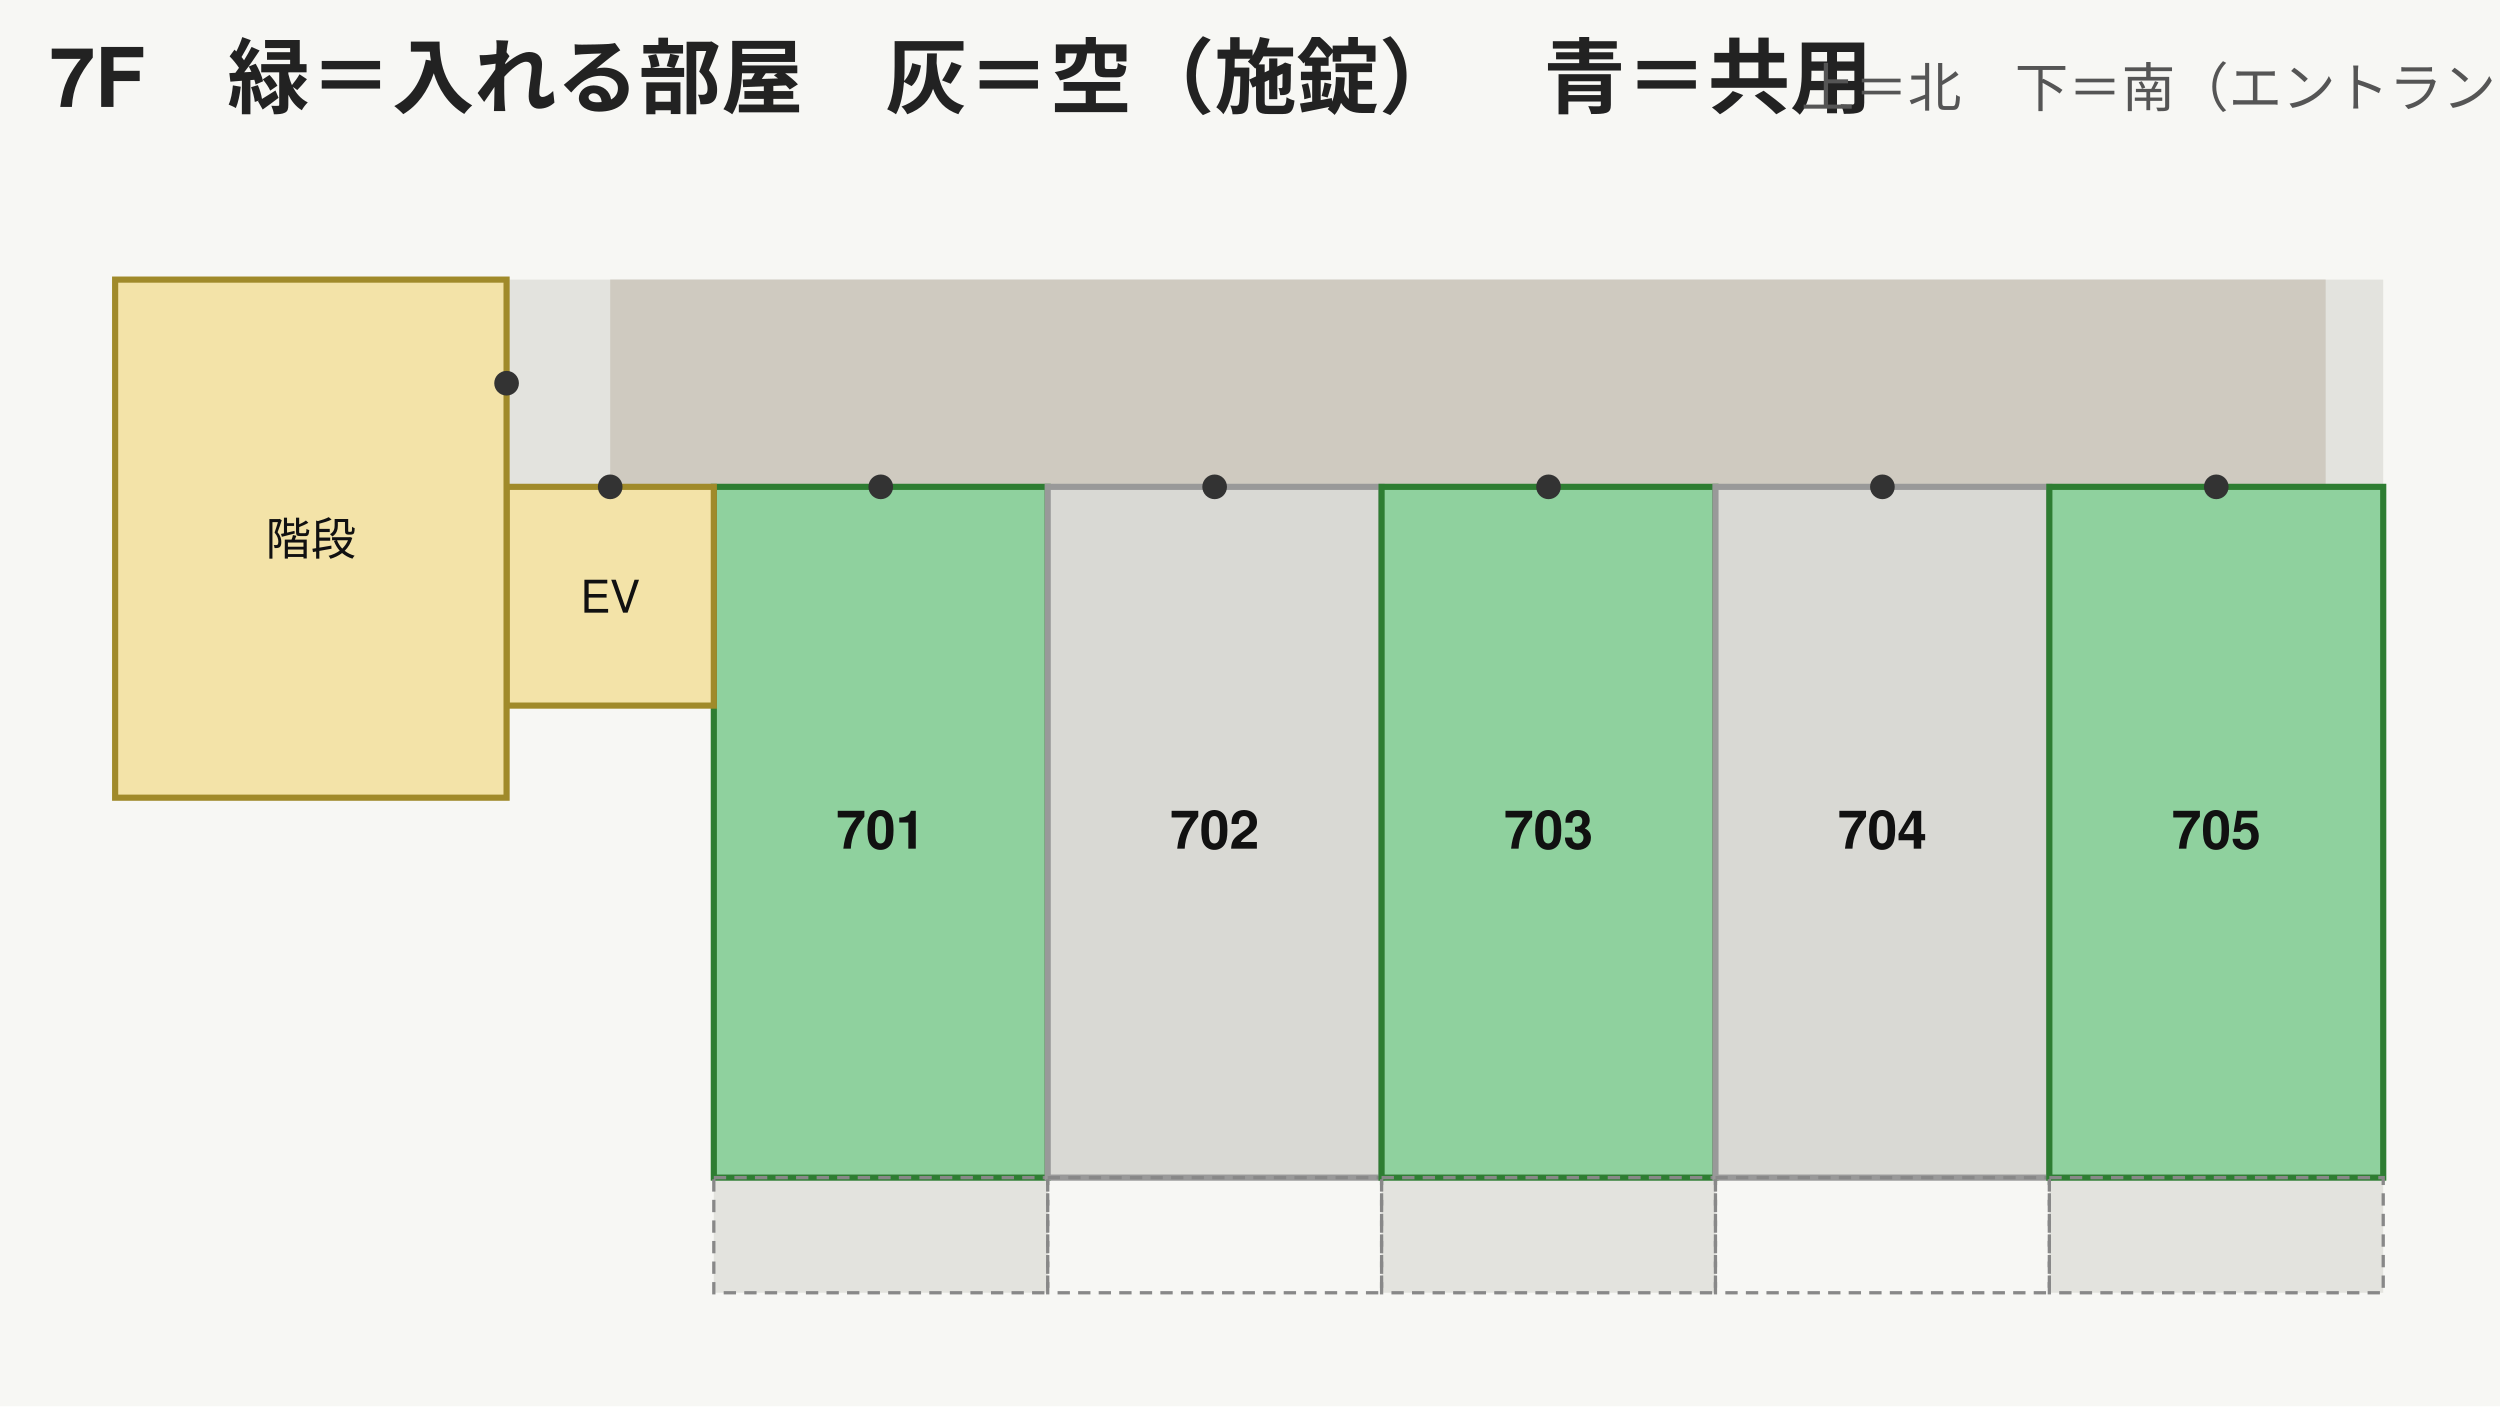
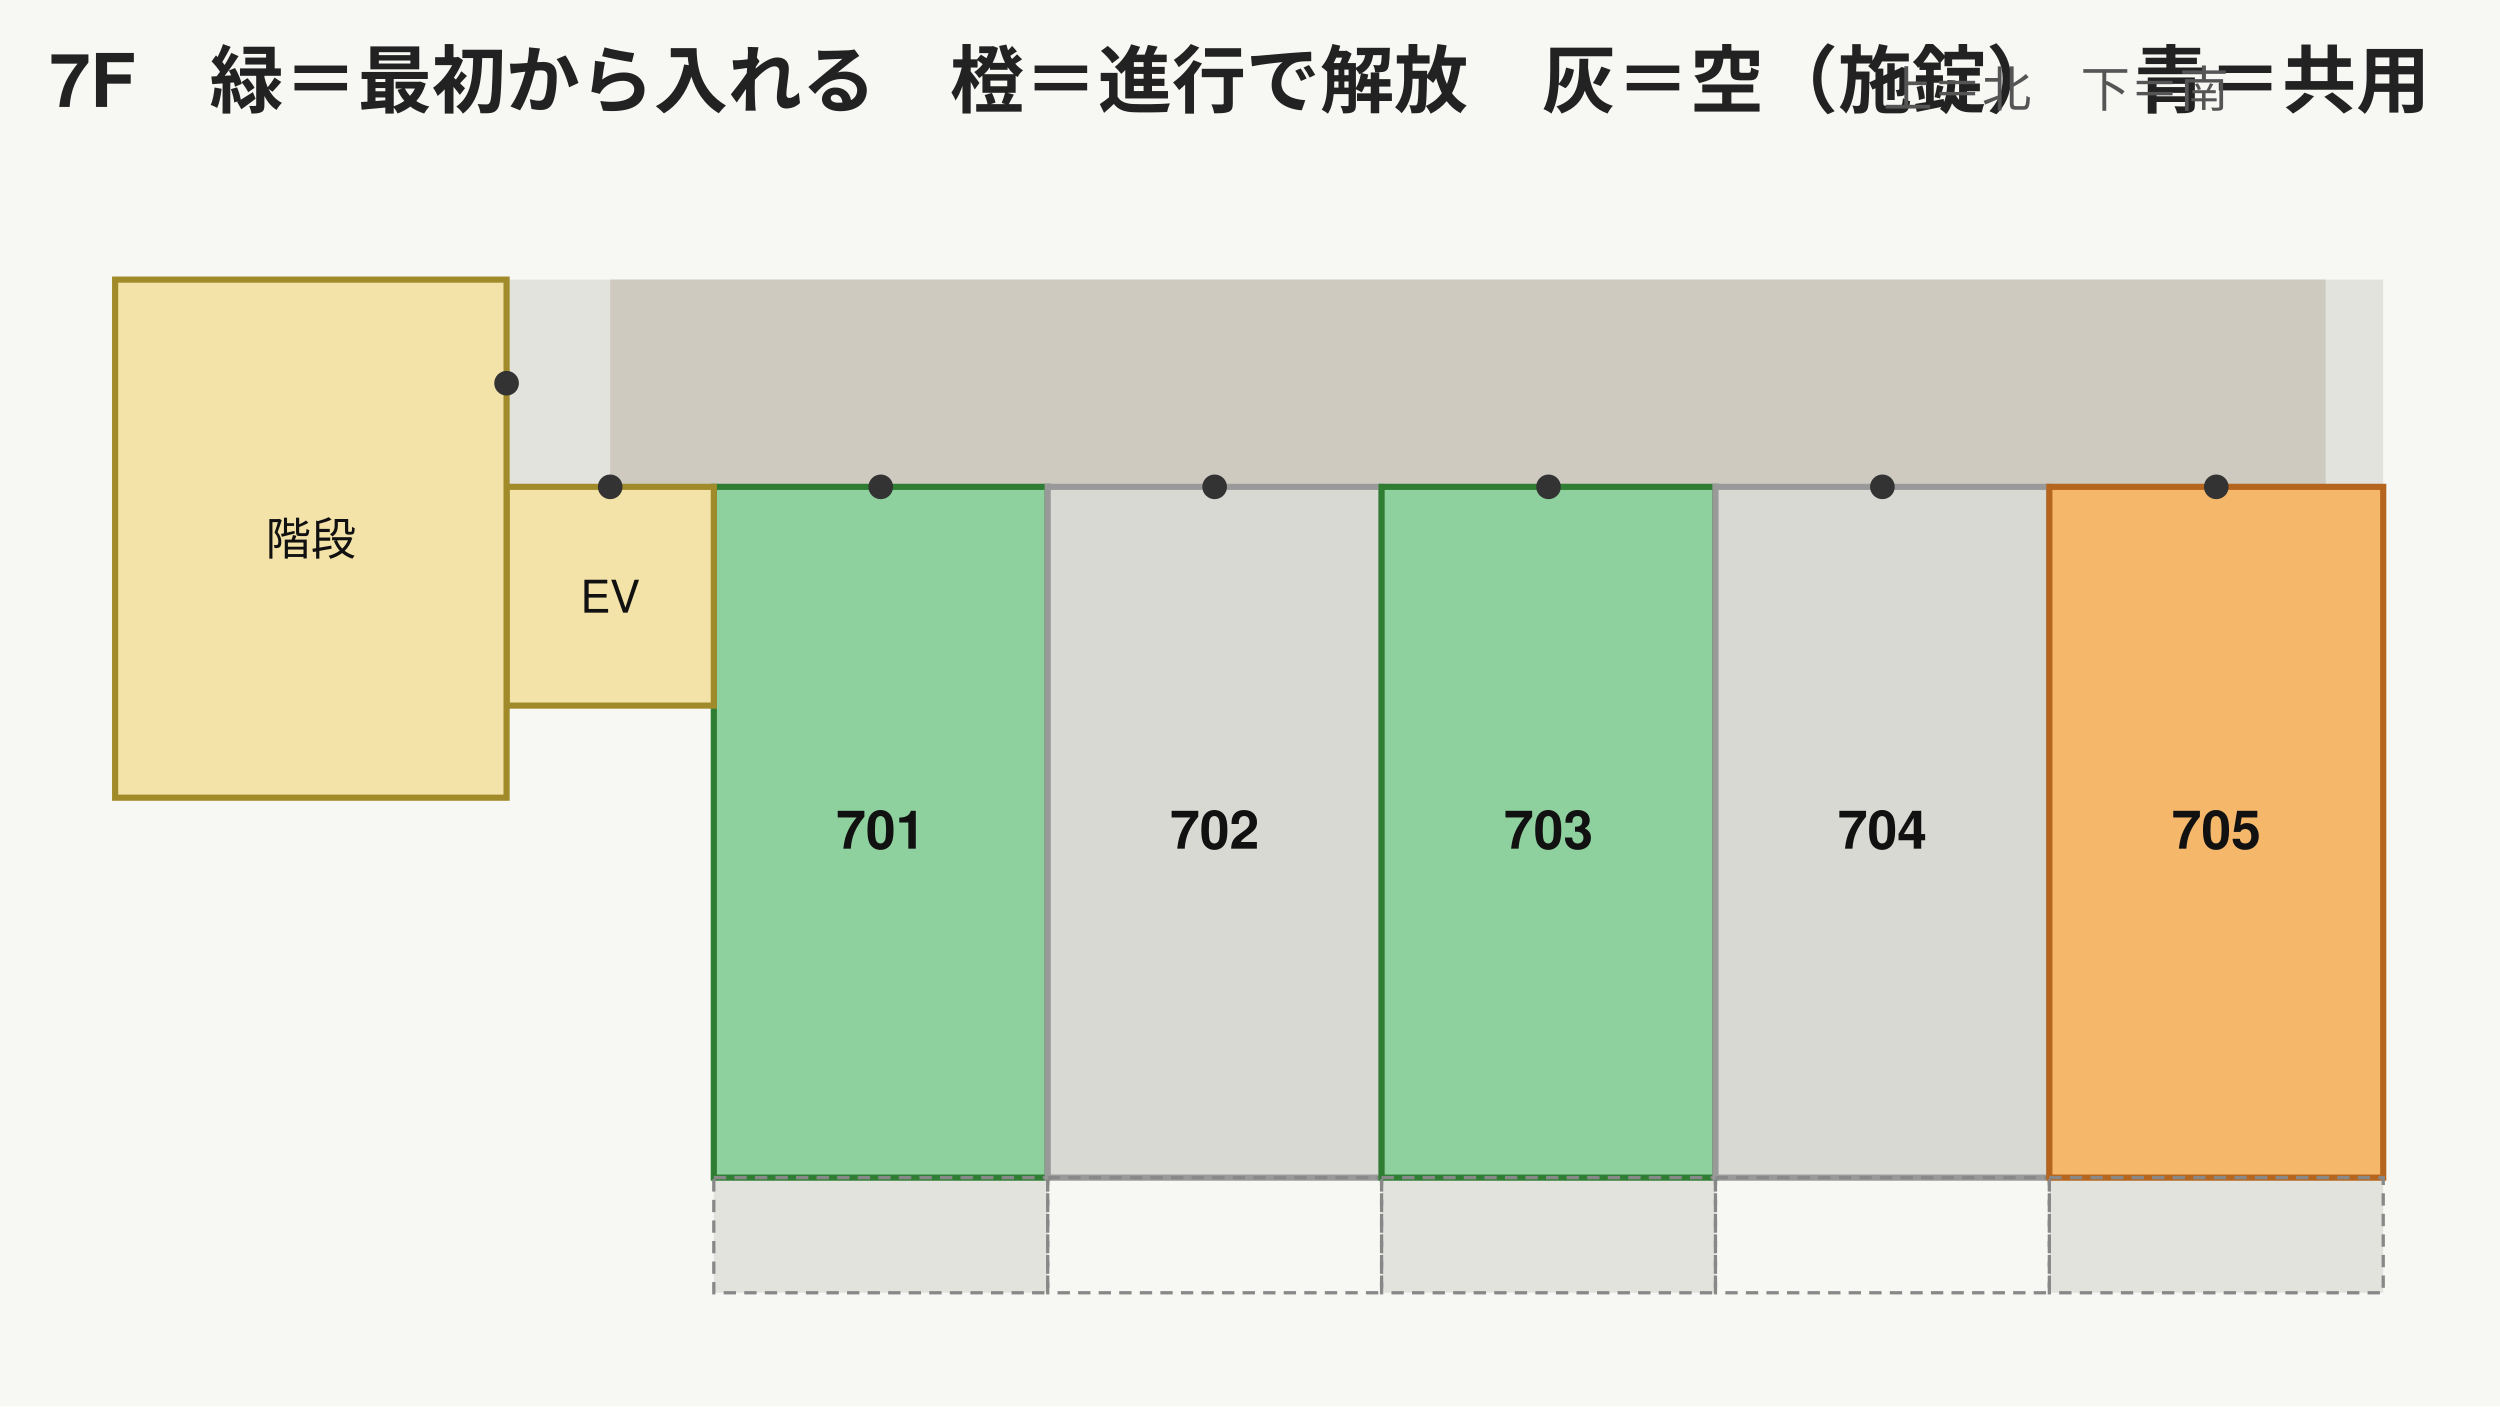
<svg xmlns="http://www.w3.org/2000/svg" width="608" height="342" viewBox="0 0 608 342" font-family="Helvetica,Arial,sans-serif">
  <rect width="100%" height="100%" fill="#f7f7f4" />
-   <text x="12" y="26" font-size="20" font-weight="bold" fill="#222">7F　緑＝入れる部屋　灰＝空（施錠）　青＝共用</text>
-   <text x="438" y="26" font-size="13" fill="#555">上＝北　下＝南（エントランス側）</text>
-   <rect x="123.2" y="68.0" width="456.4" height="50.4" fill="#e3e3de" stroke="none" />
-   <rect x="123.2" y="118.4" width="50.4" height="53.2" fill="#e3e3de" stroke="none" />
-   <rect x="173.6" y="118.4" width="406.0" height="168.0" fill="#e3e3de" stroke="none" />
-   <rect x="28.0" y="68.0" width="95.2" height="126.0" fill="#e3e3de" stroke="none" />
-   <rect x="173.6" y="286.4" width="81.2" height="28.0" fill="#e3e3de" stroke="none" />
-   <rect x="336.0" y="286.4" width="81.2" height="28.0" fill="#e3e3de" stroke="none" />
-   <rect x="498.4" y="286.4" width="81.2" height="28.0" fill="#e3e3de" stroke="none" />
-   <polyline points="148.4,93.2 565.6,93.2" fill="none" stroke="#cfcac0" stroke-width="50.4" stroke-linecap="butt" stroke-linejoin="miter" />
+   <text x="12" y="26" font-size="18" font-weight="bold" fill="#222">7F　緑＝最初から入れる　橙＝進行で解放　灰＝空（施錠）　青＝共用</text>
+   <text x="458" y="26" font-size="12" fill="#555">上＝北　下＝南</text>
+   <rect x="123.2" y="68.0" width="456.4" height="50.4" fill="#e3e3de" />
+   <rect x="123.2" y="118.4" width="50.4" height="53.2" fill="#e3e3de" />
+   <rect x="173.6" y="118.4" width="406.0" height="168.0" fill="#e3e3de" />
+   <rect x="28.0" y="68.0" width="95.2" height="126.0" fill="#e3e3de" />
+   <rect x="173.6" y="286.4" width="81.2" height="28.0" fill="#e3e3de" />
+   <rect x="336.0" y="286.4" width="81.2" height="28.0" fill="#e3e3de" />
+   <rect x="498.4" y="286.4" width="81.2" height="28.0" fill="#e3e3de" />
+   <polyline points="148.4,93.2 565.6,93.2" fill="none" stroke="#cfcac0" stroke-width="50.4" />
  <rect x="173.6" y="118.4" width="81.2" height="168.0" fill="#8fd19e" stroke="#2e7d32" stroke-width="1.5" />
  <rect x="173.6" y="286.4" width="81.2" height="28.0" fill="none" stroke="#888" stroke-width="0.8" stroke-dasharray="3,2" />
  <circle cx="214.2" cy="118.4" r="3" fill="#333" />
  <text x="214.2" y="206.4" font-size="13" text-anchor="middle" fill="#111" font-weight="bold">701</text>
  <rect x="254.8" y="118.4" width="81.2" height="168.0" fill="#d9d9d4" stroke="#999" stroke-width="1.5" />
  <rect x="254.8" y="286.4" width="81.2" height="28.0" fill="none" stroke="#888" stroke-width="0.8" stroke-dasharray="3,2" />
  <circle cx="295.4" cy="118.4" r="3" fill="#333" />
  <text x="295.4" y="206.4" font-size="13" text-anchor="middle" fill="#111" font-weight="bold">702</text>
  <rect x="336.0" y="118.4" width="81.2" height="168.0" fill="#8fd19e" stroke="#2e7d32" stroke-width="1.5" />
  <rect x="336.0" y="286.4" width="81.2" height="28.0" fill="none" stroke="#888" stroke-width="0.8" stroke-dasharray="3,2" />
  <circle cx="376.6" cy="118.4" r="3" fill="#333" />
  <text x="376.6" y="206.4" font-size="13" text-anchor="middle" fill="#111" font-weight="bold">703</text>
  <rect x="417.2" y="118.4" width="81.2" height="168.0" fill="#d9d9d4" stroke="#999" stroke-width="1.5" />
  <rect x="417.2" y="286.4" width="81.2" height="28.0" fill="none" stroke="#888" stroke-width="0.8" stroke-dasharray="3,2" />
  <circle cx="457.8" cy="118.4" r="3" fill="#333" />
  <text x="457.8" y="206.4" font-size="13" text-anchor="middle" fill="#111" font-weight="bold">704</text>
-   <rect x="498.4" y="118.4" width="81.2" height="168.0" fill="#8fd19e" stroke="#2e7d32" stroke-width="1.5" />
+   <rect x="498.4" y="118.4" width="81.2" height="168.0" fill="#f5b86b" stroke="#b5651d" stroke-width="1.5" />
  <rect x="498.4" y="286.4" width="81.2" height="28.0" fill="none" stroke="#888" stroke-width="0.8" stroke-dasharray="3,2" />
  <circle cx="539.0" cy="118.4" r="3" fill="#333" />
  <text x="539.0" y="206.4" font-size="13" text-anchor="middle" fill="#111" font-weight="bold">705</text>
  <rect x="123.2" y="118.4" width="50.4" height="53.2" fill="#f3e3a8" stroke="#a08a2a" stroke-width="1.5" />
  <circle cx="148.4" cy="118.4" r="3" fill="#333" />
  <text x="148.4" y="149.0" font-size="11" text-anchor="middle" fill="#111" font-weight="normal">EV</text>
  <rect x="28.0" y="68.0" width="95.2" height="126.0" fill="#f3e3a8" stroke="#a08a2a" stroke-width="1.5" />
  <circle cx="123.2" cy="93.2" r="3" fill="#333" />
  <text x="75.6" y="135.0" font-size="11" text-anchor="middle" fill="#111" font-weight="normal">階段</text>
</svg>
